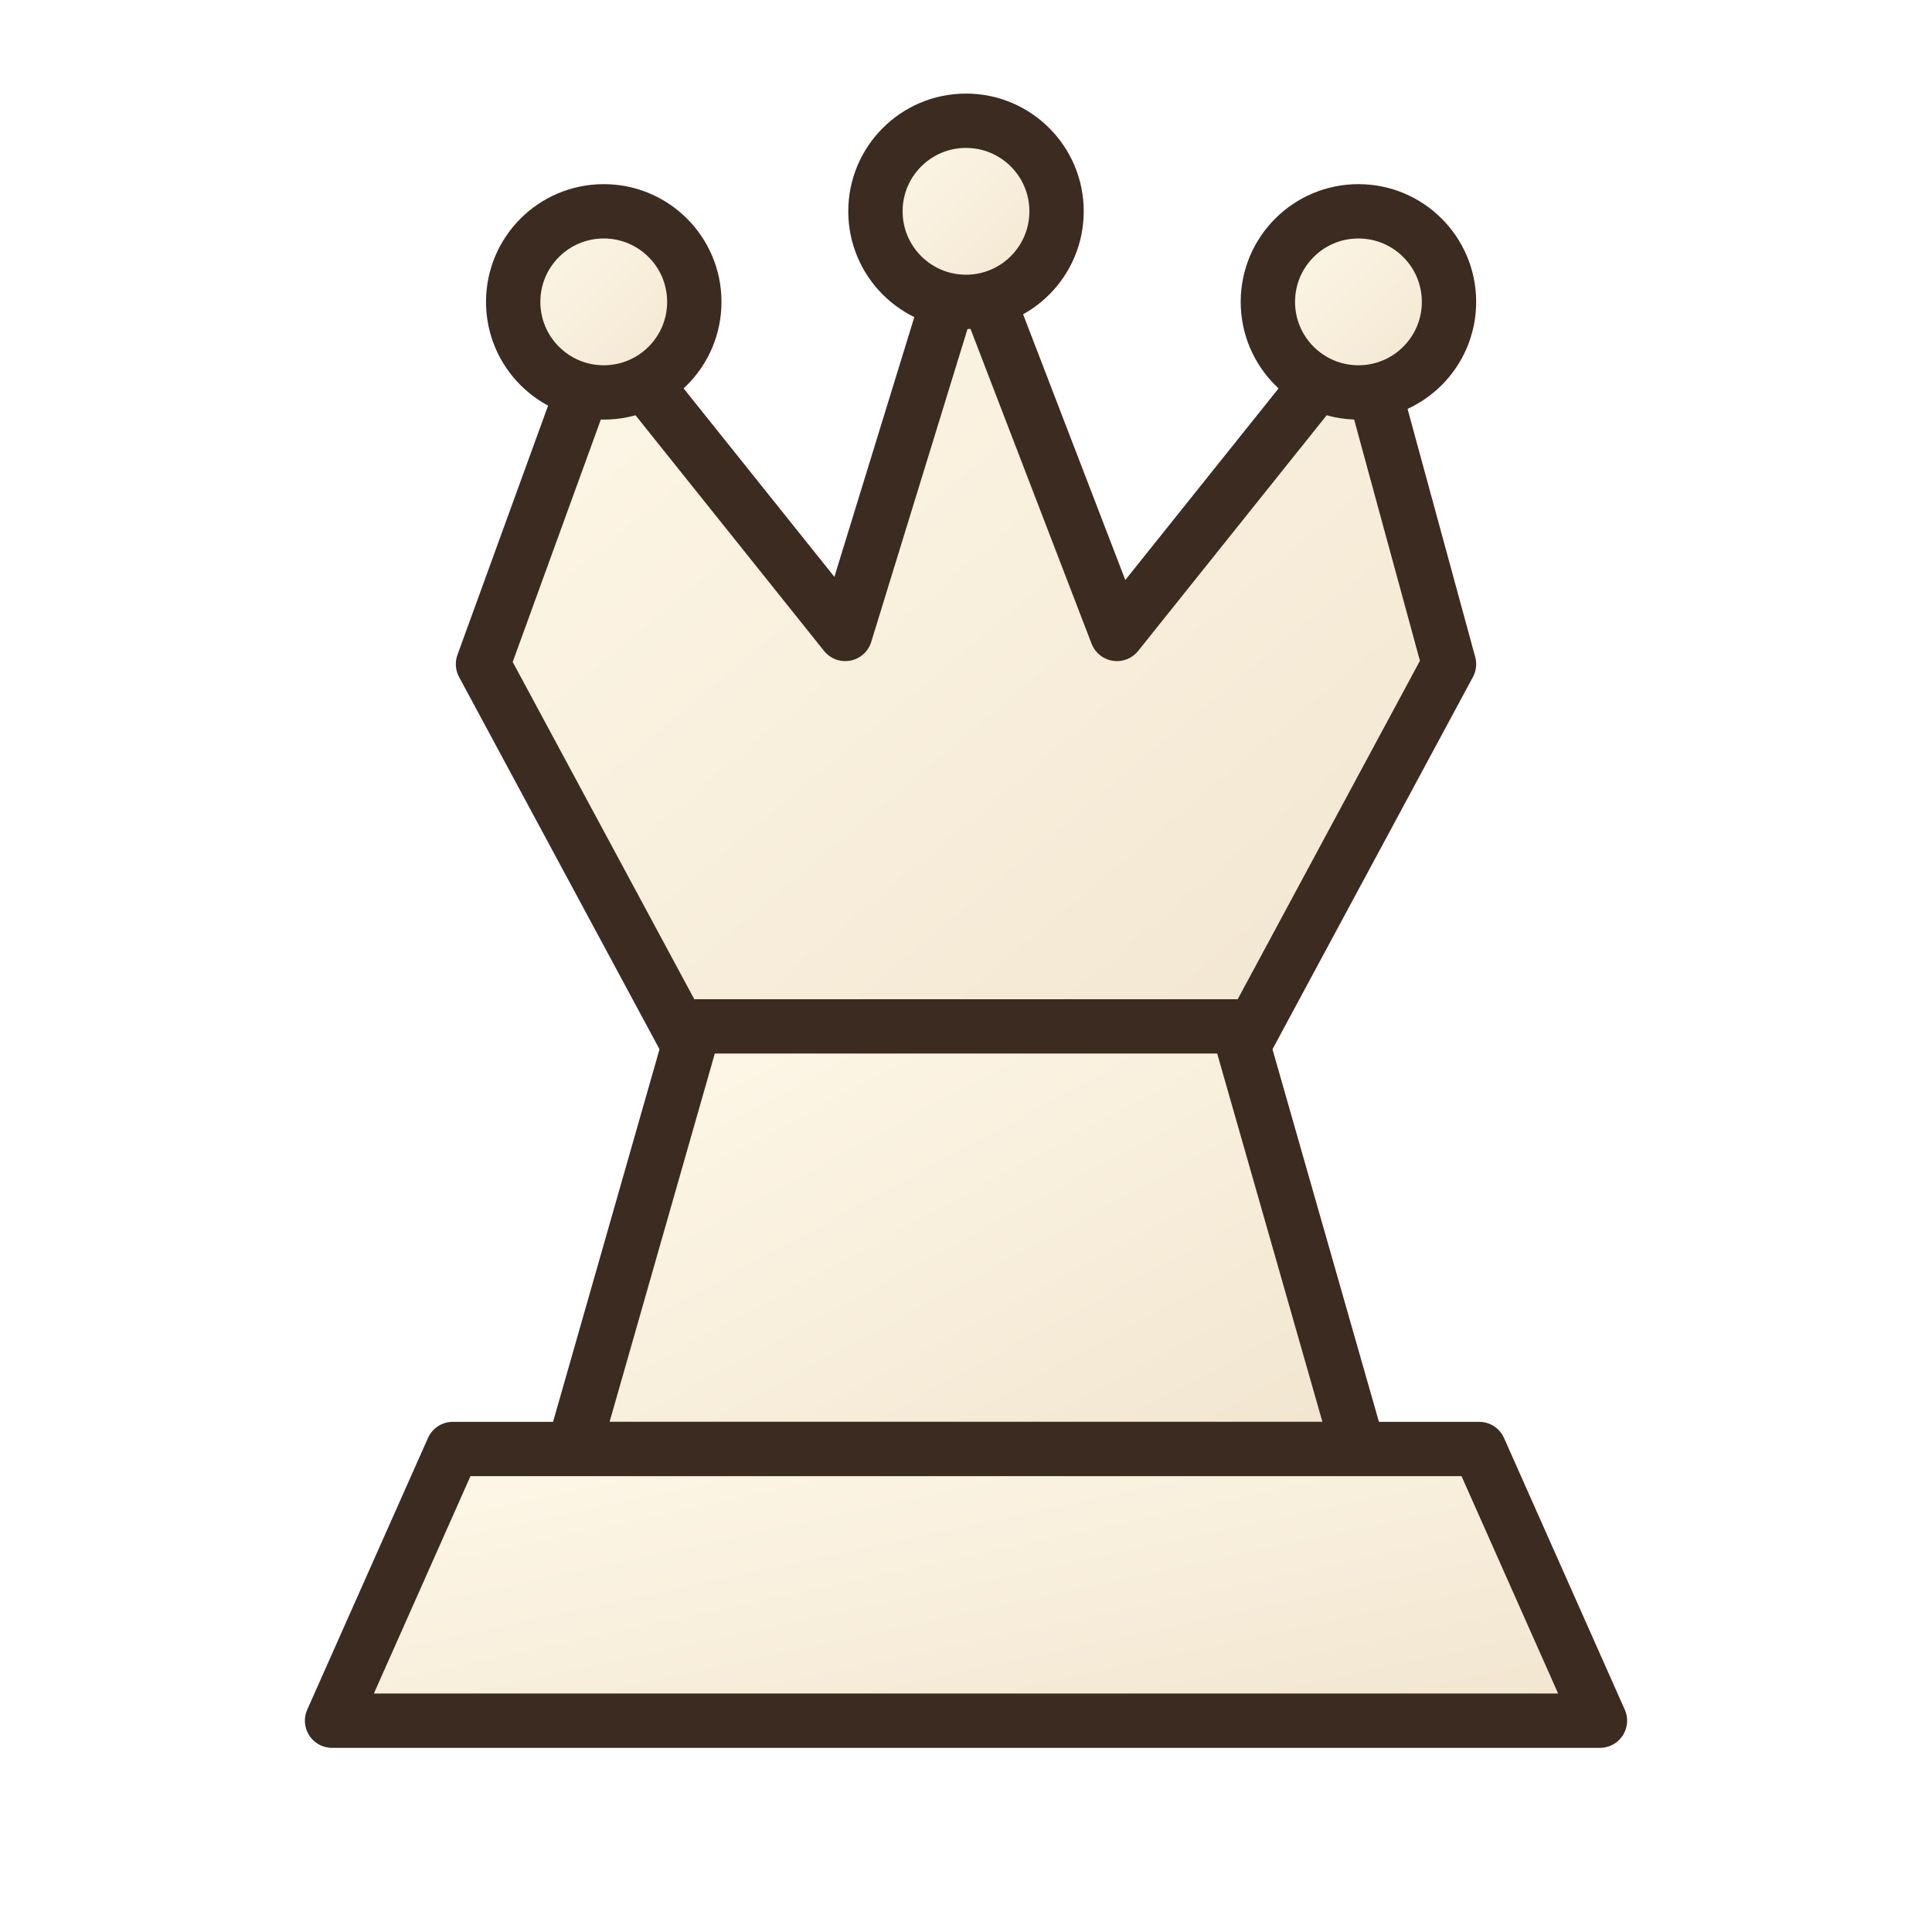
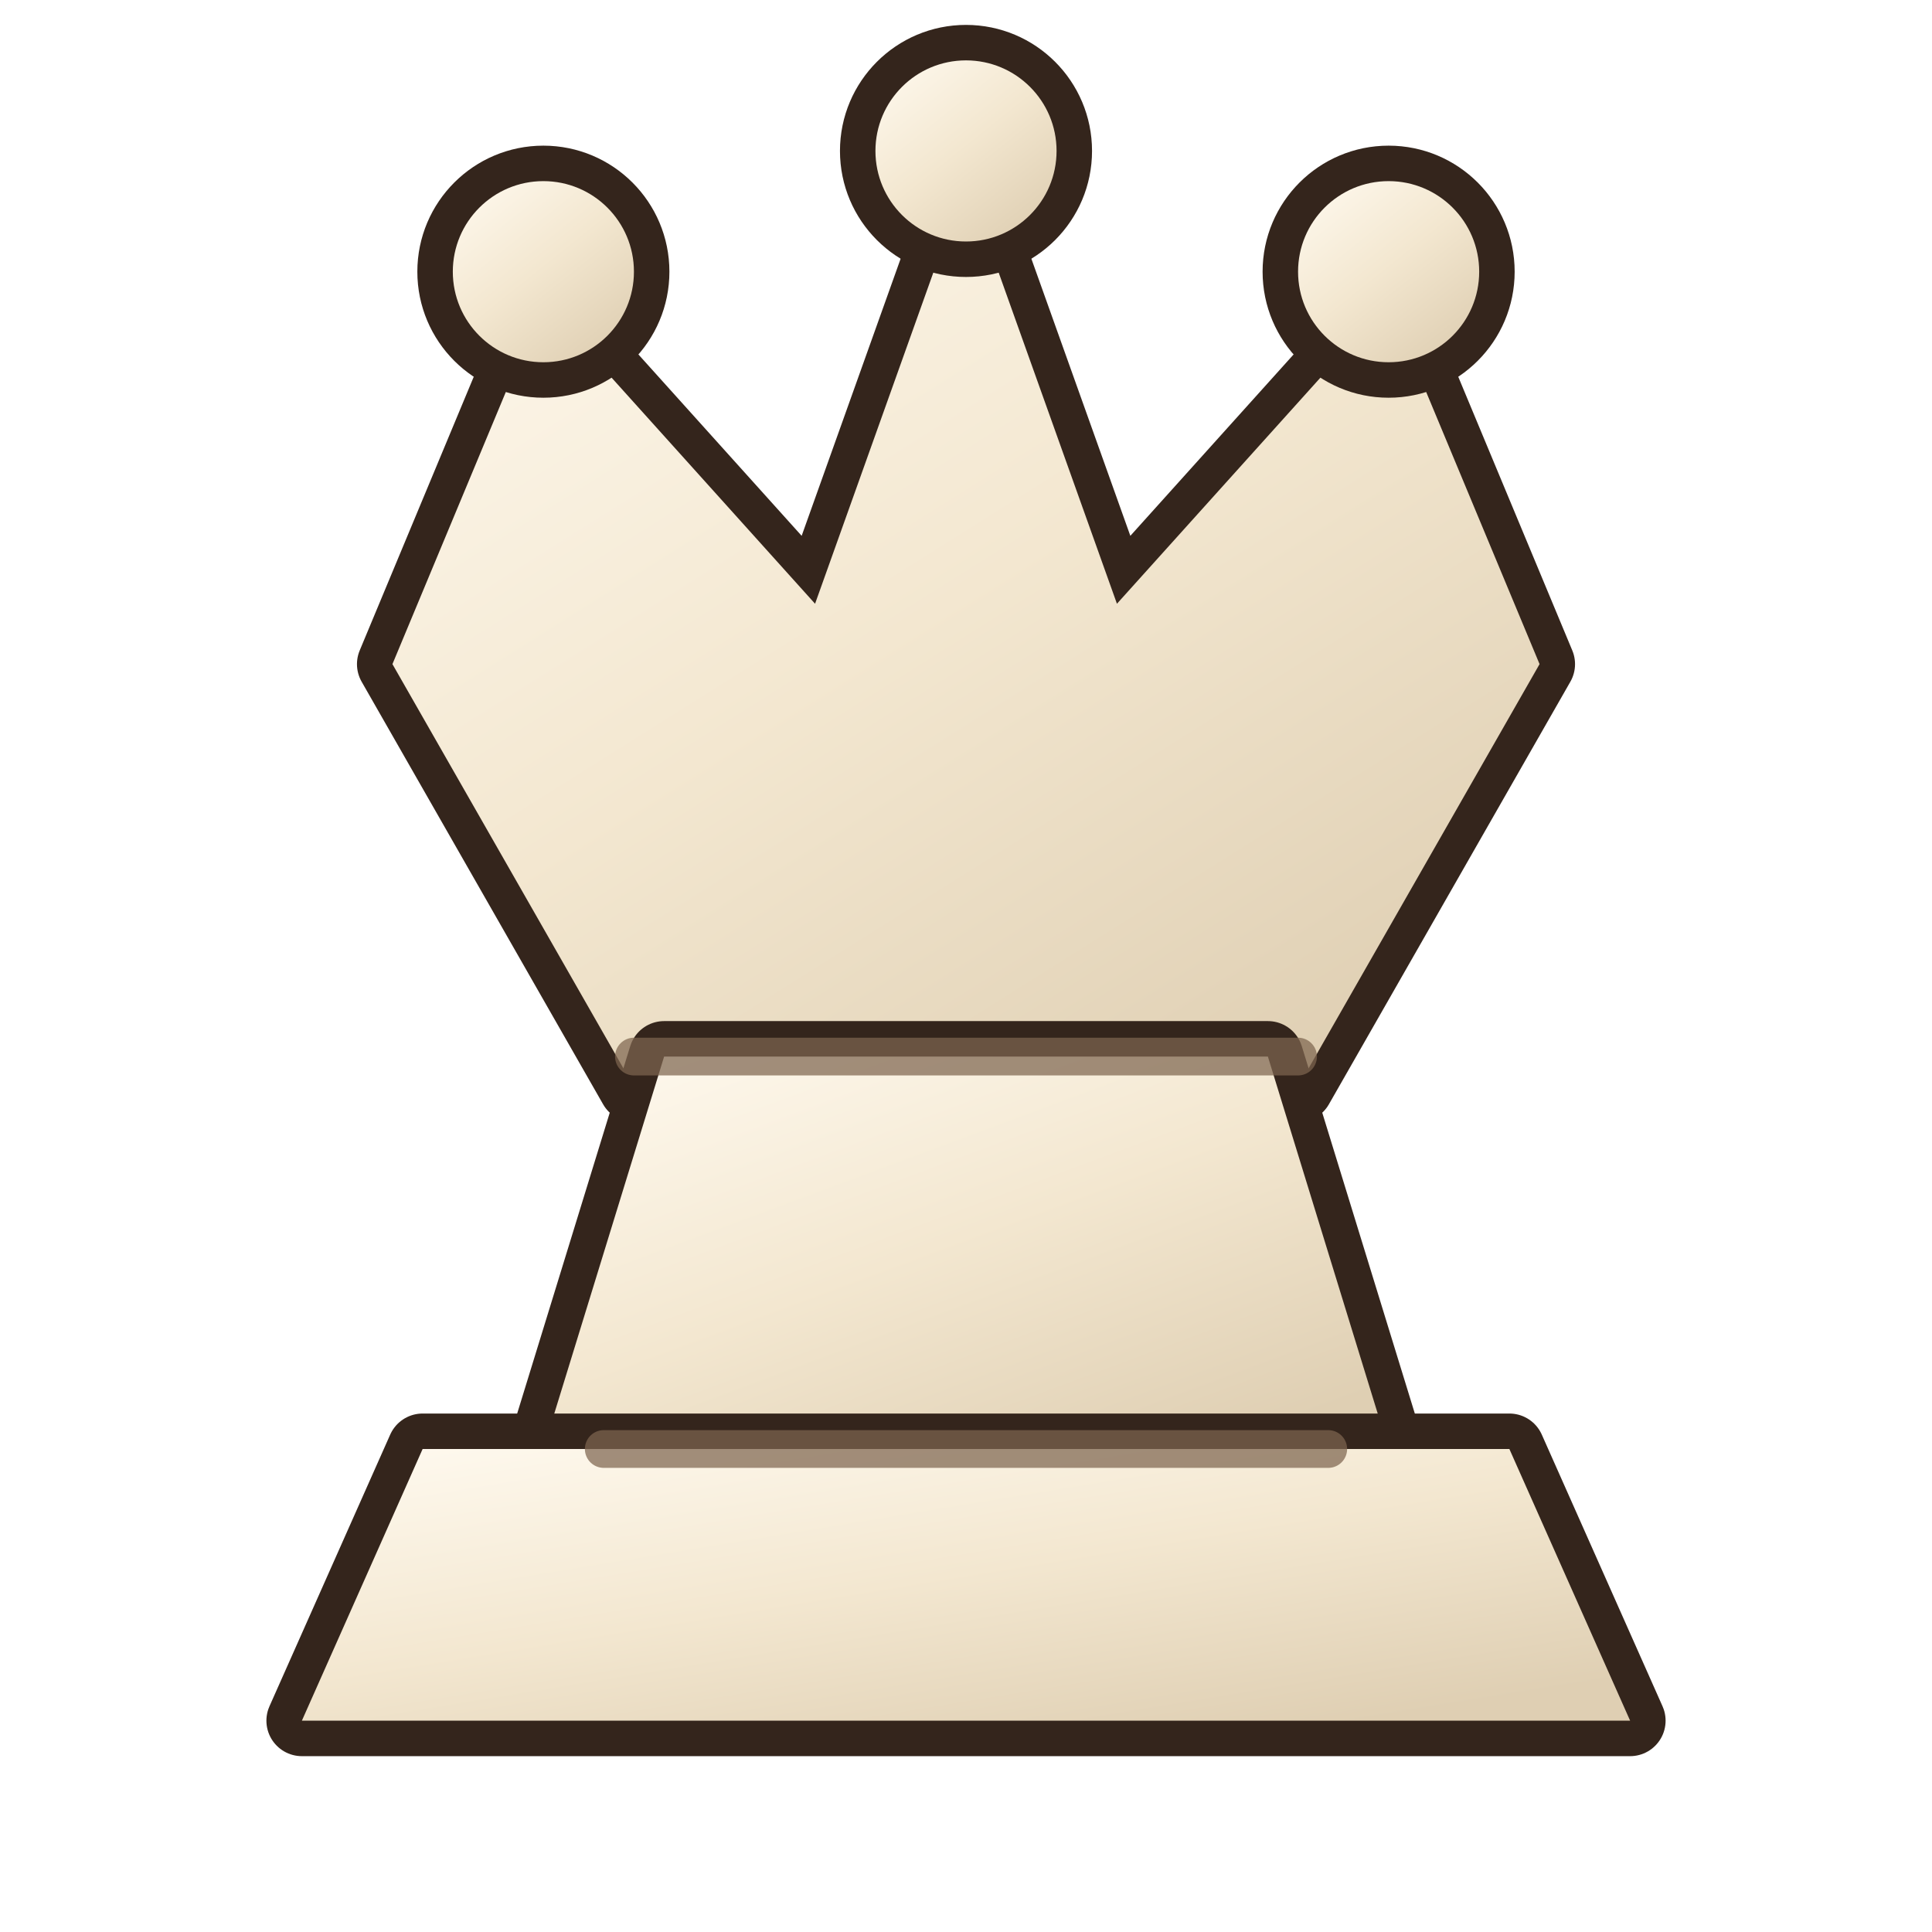
<svg xmlns="http://www.w3.org/2000/svg" width="64" height="64" viewBox="0 0 64 64">
  <defs>
-     <linearGradient id="face" x1="0" y1="0" x2="1" y2="1">
-       <stop stop-color="#fff8e9" />
-       <stop offset="1" stop-color="#f1e5cf" />
+     <linearGradient id="face" x1="0" y1="0" x2=".8" y2="1">
+       <stop stop-color="#fffaf0" />
+       <stop offset=".52" stop-color="#f3e7d0" />
+       <stop offset="1" stop-color="#dfcfb3" />
    </linearGradient>
  </defs>
-   <g fill="url(#face)" stroke="#3b2b20" stroke-width="1.8" stroke-linejoin="round" stroke-linecap="round">
-     <path d="M16 22l4-11 8 10 4-13 5 13 8-10 3 11-7 13H23z" />
-     <circle cx="20" cy="10" r="3" />
-     <circle cx="32" cy="7" r="3" />
-     <circle cx="45" cy="10" r="3" />
-     <path d="M23 34h18l4 14H19z" />
-     <path d="M15 48h34l4 9H11z" />
+   <g fill="url(#face)" stroke="#34251c" stroke-width="2.35" stroke-linejoin="round" stroke-linecap="round" paint-order="stroke fill">
+     <path d="M13 22l5-12 9 10 5-14 5 14 9-10 5 12-8 14H21z" />
+     <circle cx="18" cy="9" r="3" />
+     <circle cx="32" cy="5" r="3" />
+     <circle cx="46" cy="9" r="3" />
+     <path d="M22 35h20l4 13H18z" />
+     <path d="M14 48h36l4 9H10z" />
+   </g>
+   <g fill="none" stroke="#7f6550" stroke-opacity=".72" stroke-width="1.25" stroke-linejoin="round" stroke-linecap="round">
+     <path d="M21 35h22M20 48h24" />
  </g>
</svg>
